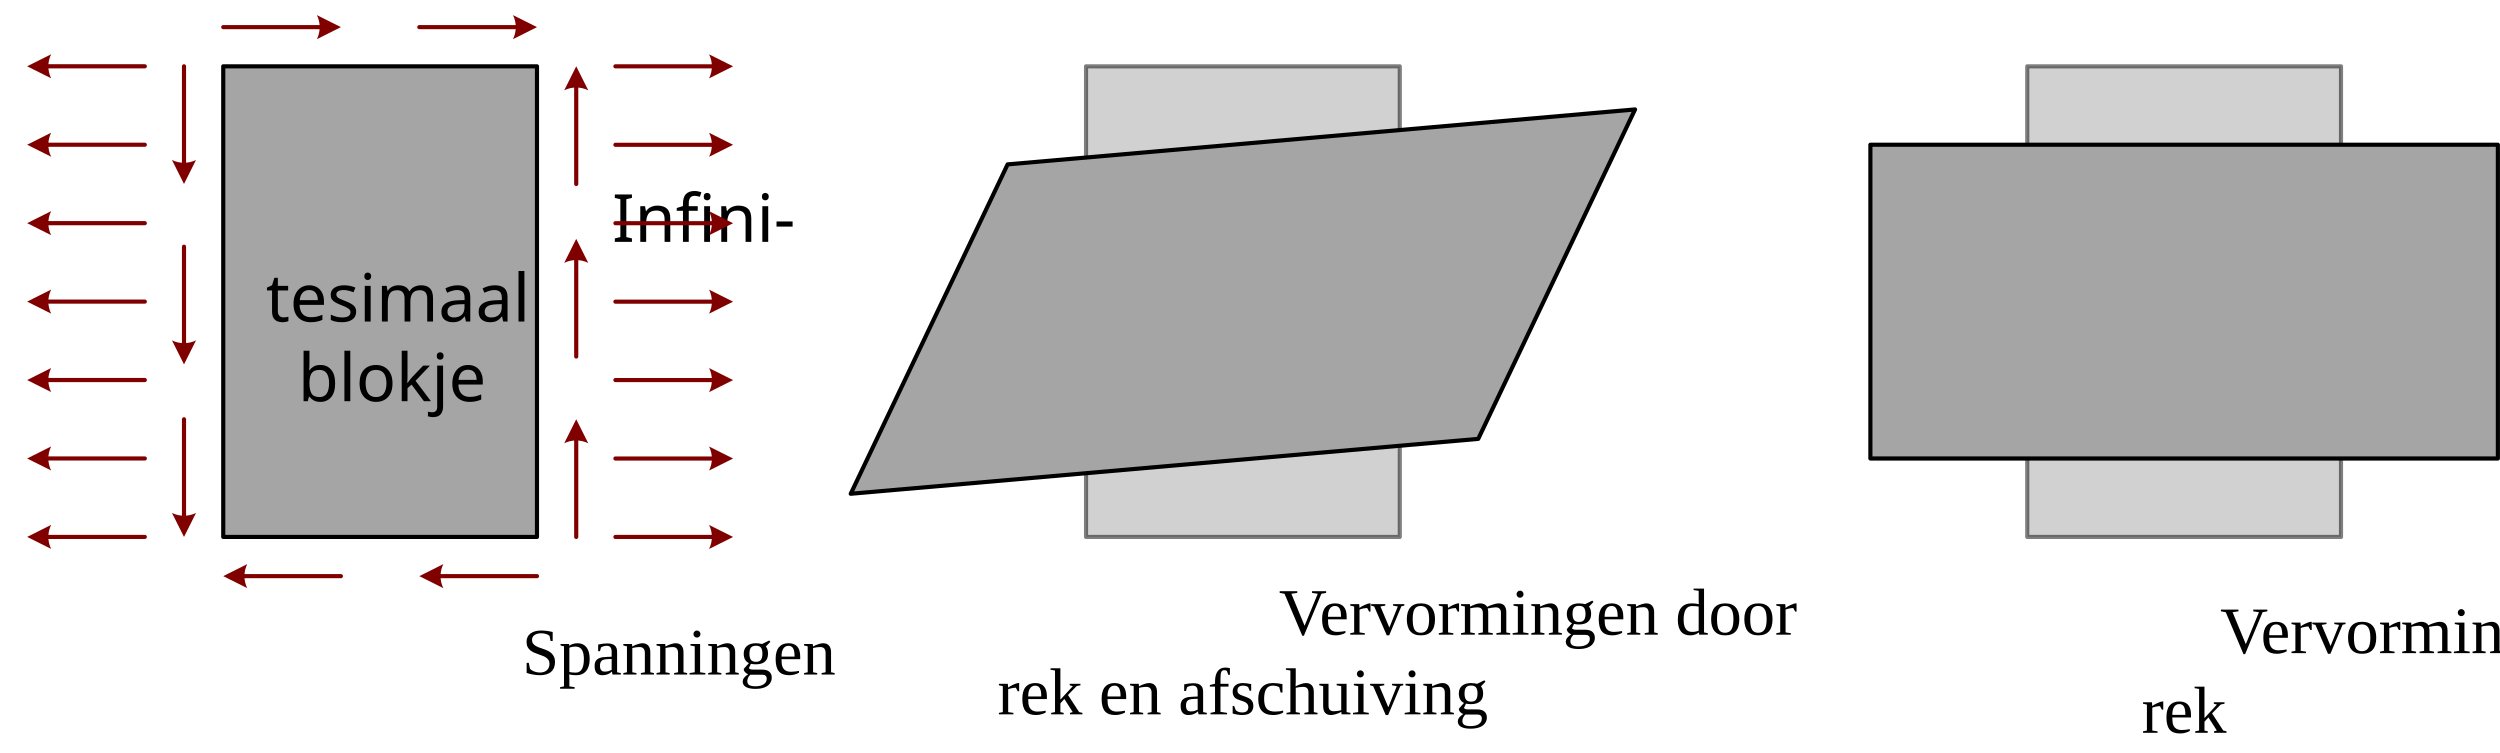
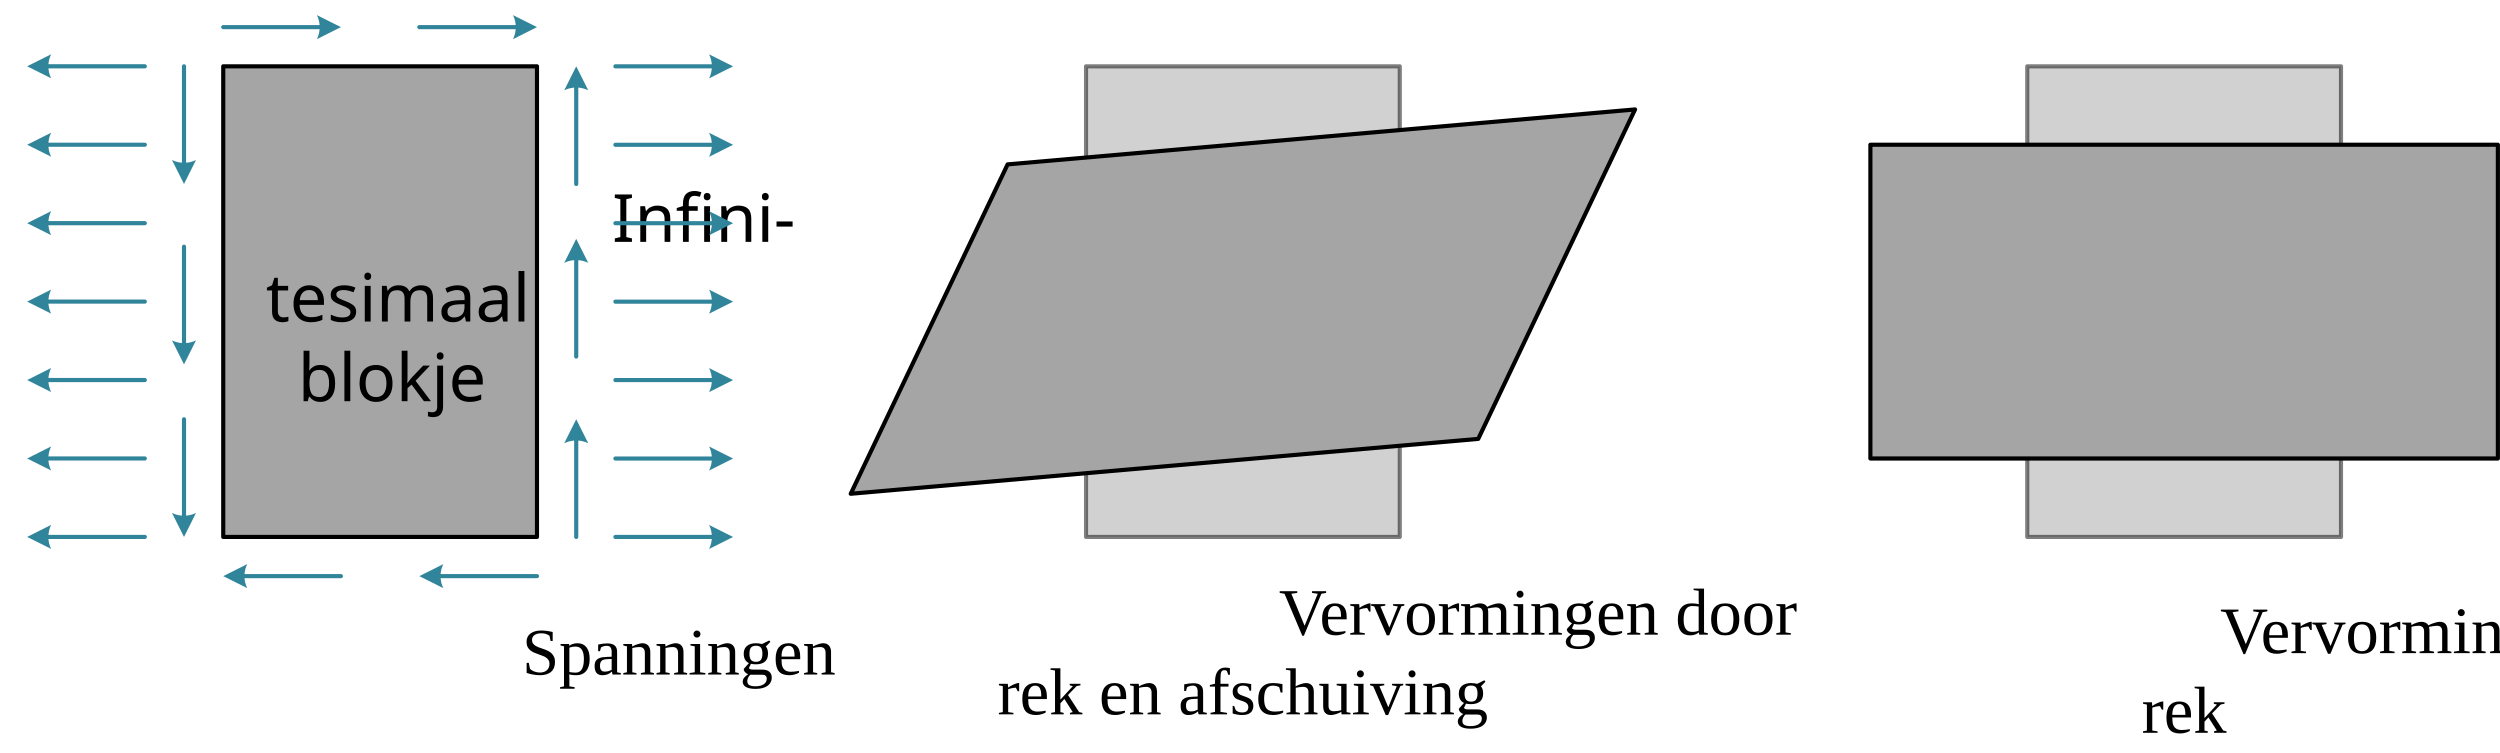
<svg xmlns="http://www.w3.org/2000/svg" xmlns:ns1="http://schemas.microsoft.com/visio/2003/SVGExtensions/" xmlns:xlink="http://www.w3.org/1999/xlink" width="6.274in" height="1.889in" viewBox="0 0 451.729 136.014" xml:space="preserve" color-interpolation-filters="sRGB" class="st9">
  <ns1:documentProperties ns1:langID="1043" ns1:metric="true" ns1:viewMarkup="false" />
  <style type="text/css">
	
		.st1 {fill:#a5a5a5;fill-opacity:0.5;stroke:#000000;stroke-linecap:round;stroke-linejoin:round;stroke-opacity:0.5;stroke-width:0.75}
		.st2 {fill:#a5a5a5;stroke:#000000;stroke-linecap:round;stroke-linejoin:round;stroke-width:0.75}
		.st3 {fill:#000000;font-family:Calibri;font-size:1em}
		.st4 {font-size:1em}
- 		.st5 {marker-start:url(#mrkr5-15);stroke:#800000;stroke-linecap:round;stroke-linejoin:round;stroke-width:0.75}
- 		.st6 {fill:#800000;fill-opacity:1;stroke:#800000;stroke-opacity:1;stroke-width:0.342}
+ 		.st5 {marker-start:url(#mrkr5-15);stroke:#31859b;stroke-linecap:round;stroke-linejoin:round;stroke-width:0.75}
+ 		.st6 {fill:#31859b;fill-opacity:1;stroke:#31859b;stroke-opacity:1;stroke-width:0.342}
		.st7 {fill:none;stroke:none;stroke-linecap:round;stroke-linejoin:round;stroke-width:0.75}
		.st8 {fill:#000000;font-family:Times New Roman;font-size:1em}
		.st9 {fill:none;fill-rule:evenodd;font-size:12px;overflow:visible;stroke-linecap:square;stroke-miterlimit:3}
	
	</style>
  <defs id="Markers">
    <g id="lend5">
      <path d="M 2 1 L 0 0 L 1.981 -0.993 C 1.672 -0.365 1.673 0.373 1.985 1 " style="stroke:none" />
    </g>
    <marker id="mrkr5-15" class="st6" ns1:arrowType="5" ns1:arrowSize="0" ns1:setback="4.63" refX="4.63" orient="auto" markerUnits="strokeWidth" overflow="visible">
      <use xlink:href="#lend5" transform="scale(2.92) " />
    </marker>
  </defs>
  <g ns1:mID="0" ns1:index="1" ns1:groupContext="foregroundPage">
    <ns1:pageProperties ns1:drawingScale="0.0393701" ns1:pageScale="0.0393701" ns1:drawingUnits="24" ns1:shadowOffsetX="8.50394" ns1:shadowOffsetY="-8.50394" />
    <g id="shape106-1" ns1:mID="106" ns1:groupContext="shape" transform="translate(366.314,-38.9907)">
      <rect x="0" y="50.974" width="56.693" height="85.039" class="st1" />
    </g>
    <g id="shape105-3" ns1:mID="105" ns1:groupContext="shape" transform="translate(196.236,-38.9907)">
      <rect x="0" y="50.974" width="56.693" height="85.039" class="st1" />
    </g>
    <g id="shape89-5" ns1:mID="89" ns1:groupContext="shape" transform="translate(40.3301,-38.9908)">
      <ns1:textBlock ns1:margins="rect(4,4,4,4)" ns1:tabSpace="42.5197" />
      <ns1:textRect cx="28.346" cy="93.494" width="56.7" height="85.039" />
      <rect x="0" y="50.974" width="56.693" height="85.039" class="st2" />
      <text x="14.11" y="82.69" class="st3" ns1:langID="1043">
        <ns1:paragraph ns1:horizAlign="1" />
        <ns1:tabList />Infini-<tspan x="7.71" dy="1.2em" class="st4">tesimaal<ns1:newlineChar />
        </tspan>
        <tspan x="13.5" dy="1.2em" class="st4">blokje</tspan>
      </text>
    </g>
    <g id="shape90-10" ns1:mID="90" ns1:groupContext="shape" transform="translate(240.123,11.9836) rotate(90)">
      <path d="M3.47 136.01 L3.83 136.01 L21.26 136.01" class="st5" />
    </g>
    <g id="shape91-16" ns1:mID="91" ns1:groupContext="shape" transform="translate(240.123,43.1647) rotate(90)">
      <path d="M3.47 136.01 L3.83 136.01 L21.26 136.01" class="st5" />
    </g>
    <g id="shape92-21" ns1:mID="92" ns1:groupContext="shape" transform="translate(240.123,75.7631) rotate(90)">
      <path d="M3.47 136.01 L3.83 136.01 L21.26 136.01" class="st5" />
    </g>
    <g id="shape93-26" ns1:mID="93" ns1:groupContext="shape" transform="translate(-102.77,97.023) rotate(-90)">
      <path d="M3.47 136.01 L3.83 136.01 L21.26 136.01" class="st5" />
    </g>
    <g id="shape94-31" ns1:mID="94" ns1:groupContext="shape" transform="translate(-102.77,65.8419) rotate(-90)">
      <path d="M3.47 136.01 L3.83 136.01 L21.26 136.01" class="st5" />
    </g>
    <g id="shape95-36" ns1:mID="95" ns1:groupContext="shape" transform="translate(-102.77,33.2434) rotate(-90)">
      <path d="M3.47 136.01 L3.83 136.01 L21.26 136.01" class="st5" />
    </g>
    <g id="shape96-41" ns1:mID="96" ns1:groupContext="shape" transform="translate(97.023,140.911) rotate(180)">
      <path d="M3.47 136.01 L3.83 136.01 L21.26 136.01" class="st5" />
    </g>
    <g id="shape97-46" ns1:mID="97" ns1:groupContext="shape" transform="translate(61.5899,140.911) rotate(180)">
      <path d="M3.47 136.01 L3.83 136.01 L21.26 136.01" class="st5" />
    </g>
    <g id="shape98-51" ns1:mID="98" ns1:groupContext="shape" transform="translate(40.3301,-31.9041)">
      <path d="M3.47 136.01 L3.83 136.01 L21.26 136.01" class="st5" />
    </g>
    <g id="shape99-56" ns1:mID="99" ns1:groupContext="shape" transform="translate(75.7631,-31.9041)">
      <path d="M3.47 136.01 L3.83 136.01 L21.26 136.01" class="st5" />
    </g>
    <g id="shape100-61" ns1:mID="100" ns1:groupContext="shape" transform="translate(153.716,-46.786)">
      <path d="M28.35 76.49 L141.73 66.56 L113.39 126.09 L0 136.01 L28.35 76.49 Z" class="st2" />
    </g>
    <g id="shape102-63" ns1:mID="102" ns1:groupContext="shape" transform="translate(4.89699,-124.03)">
      <path d="M3.47 136.01 L3.83 136.01 L21.26 136.01" class="st5" />
    </g>
    <g id="shape104-68" ns1:mID="104" ns1:groupContext="shape" transform="translate(337.968,-53.164)">
      <rect x="0" y="79.321" width="113.386" height="56.693" class="st2" />
    </g>
    <g id="shape107-70" ns1:mID="107" ns1:groupContext="shape" transform="translate(11.9836,-10.6443)">
      <ns1:textBlock ns1:margins="rect(4,4,4,4)" ns1:tabSpace="42.5197" />
      <ns1:textRect cx="56.693" cy="128.927" width="113.39" height="14.173" />
      <rect x="0" y="121.84" width="113.386" height="14.173" class="st7" />
      <text x="28.36" y="132.53" class="st8" ns1:langID="1043">
        <ns1:paragraph ns1:horizAlign="1" />
        <ns1:tabList />Spanningen</text>
    </g>
    <g id="shape108-73" ns1:mID="108" ns1:groupContext="shape" transform="translate(4.89699,-109.857)">
      <path d="M3.47 136.01 L3.83 136.01 L21.26 136.01" class="st5" />
    </g>
    <g id="shape109-78" ns1:mID="109" ns1:groupContext="shape" transform="translate(4.89699,-95.6837)">
      <path d="M3.47 136.01 L3.83 136.01 L21.26 136.01" class="st5" />
    </g>
    <g id="shape110-83" ns1:mID="110" ns1:groupContext="shape" transform="translate(4.89699,-81.5104)">
      <path d="M3.47 136.01 L3.83 136.01 L21.26 136.01" class="st5" />
    </g>
    <g id="shape111-88" ns1:mID="111" ns1:groupContext="shape" transform="translate(4.89699,-67.3372)">
      <path d="M3.47 136.01 L3.83 136.01 L21.26 136.01" class="st5" />
    </g>
    <g id="shape112-93" ns1:mID="112" ns1:groupContext="shape" transform="translate(4.89699,-38.9907)">
      <path d="M3.47 136.01 L3.83 136.01 L21.26 136.01" class="st5" />
    </g>
    <g id="shape113-98" ns1:mID="113" ns1:groupContext="shape" transform="translate(4.89699,-53.164)">
      <path d="M3.47 136.01 L3.83 136.01 L21.26 136.01" class="st5" />
    </g>
    <g id="shape114-103" ns1:mID="114" ns1:groupContext="shape" transform="translate(132.456,233.037) rotate(180)">
      <path d="M3.47 136.01 L3.83 136.01 L21.26 136.01" class="st5" />
    </g>
    <g id="shape115-108" ns1:mID="115" ns1:groupContext="shape" transform="translate(132.456,218.863) rotate(180)">
      <path d="M3.47 136.01 L3.83 136.01 L21.26 136.01" class="st5" />
    </g>
    <g id="shape116-113" ns1:mID="116" ns1:groupContext="shape" transform="translate(132.456,204.69) rotate(180)">
      <path d="M3.47 136.01 L3.83 136.01 L21.26 136.01" class="st5" />
    </g>
    <g id="shape117-118" ns1:mID="117" ns1:groupContext="shape" transform="translate(132.456,190.517) rotate(180)">
      <path d="M3.47 136.01 L3.83 136.01 L21.26 136.01" class="st5" />
    </g>
    <g id="shape118-123" ns1:mID="118" ns1:groupContext="shape" transform="translate(132.456,176.344) rotate(180)">
      <path d="M3.47 136.01 L3.83 136.01 L21.26 136.01" class="st5" />
    </g>
    <g id="shape119-128" ns1:mID="119" ns1:groupContext="shape" transform="translate(132.456,147.997) rotate(180)">
      <path d="M3.47 136.01 L3.83 136.01 L21.26 136.01" class="st5" />
    </g>
    <g id="shape120-133" ns1:mID="120" ns1:groupContext="shape" transform="translate(132.456,162.171) rotate(180)">
      <path d="M3.47 136.01 L3.83 136.01 L21.26 136.01" class="st5" />
    </g>
    <g id="shape121-138" ns1:mID="121" ns1:groupContext="shape" transform="translate(167.889,-10.6443)">
      <ns1:textBlock ns1:margins="rect(4,4,4,4)" ns1:tabSpace="42.5197" />
      <ns1:textRect cx="56.693" cy="128.927" width="113.39" height="14.173" />
      <rect x="0" y="121.84" width="113.386" height="14.173" class="st7" />
      <text x="9.2" y="125.33" class="st8" ns1:langID="1043">
        <ns1:paragraph ns1:horizAlign="1" />
        <ns1:tabList />Vervormingen door <tspan x="12.37" dy="1.2em" class="st4">rek en afschuiving</tspan>
      </text>
    </g>
    <g id="shape122-142" ns1:mID="122" ns1:groupContext="shape" transform="translate(337.968,-7.31356)">
      <ns1:textBlock ns1:margins="rect(4,4,4,4)" ns1:tabSpace="42.5197" />
      <ns1:textRect cx="56.693" cy="128.927" width="113.39" height="14.173" />
      <rect x="0" y="121.84" width="113.386" height="14.173" class="st7" />
      <text x="9.2" y="125.33" class="st8" ns1:langID="1043">
        <ns1:paragraph ns1:horizAlign="1" />
        <ns1:tabList />Vervormingen door <tspan x="49.03" dy="1.2em" class="st4">rek</tspan>
      </text>
    </g>
  </g>
</svg>
